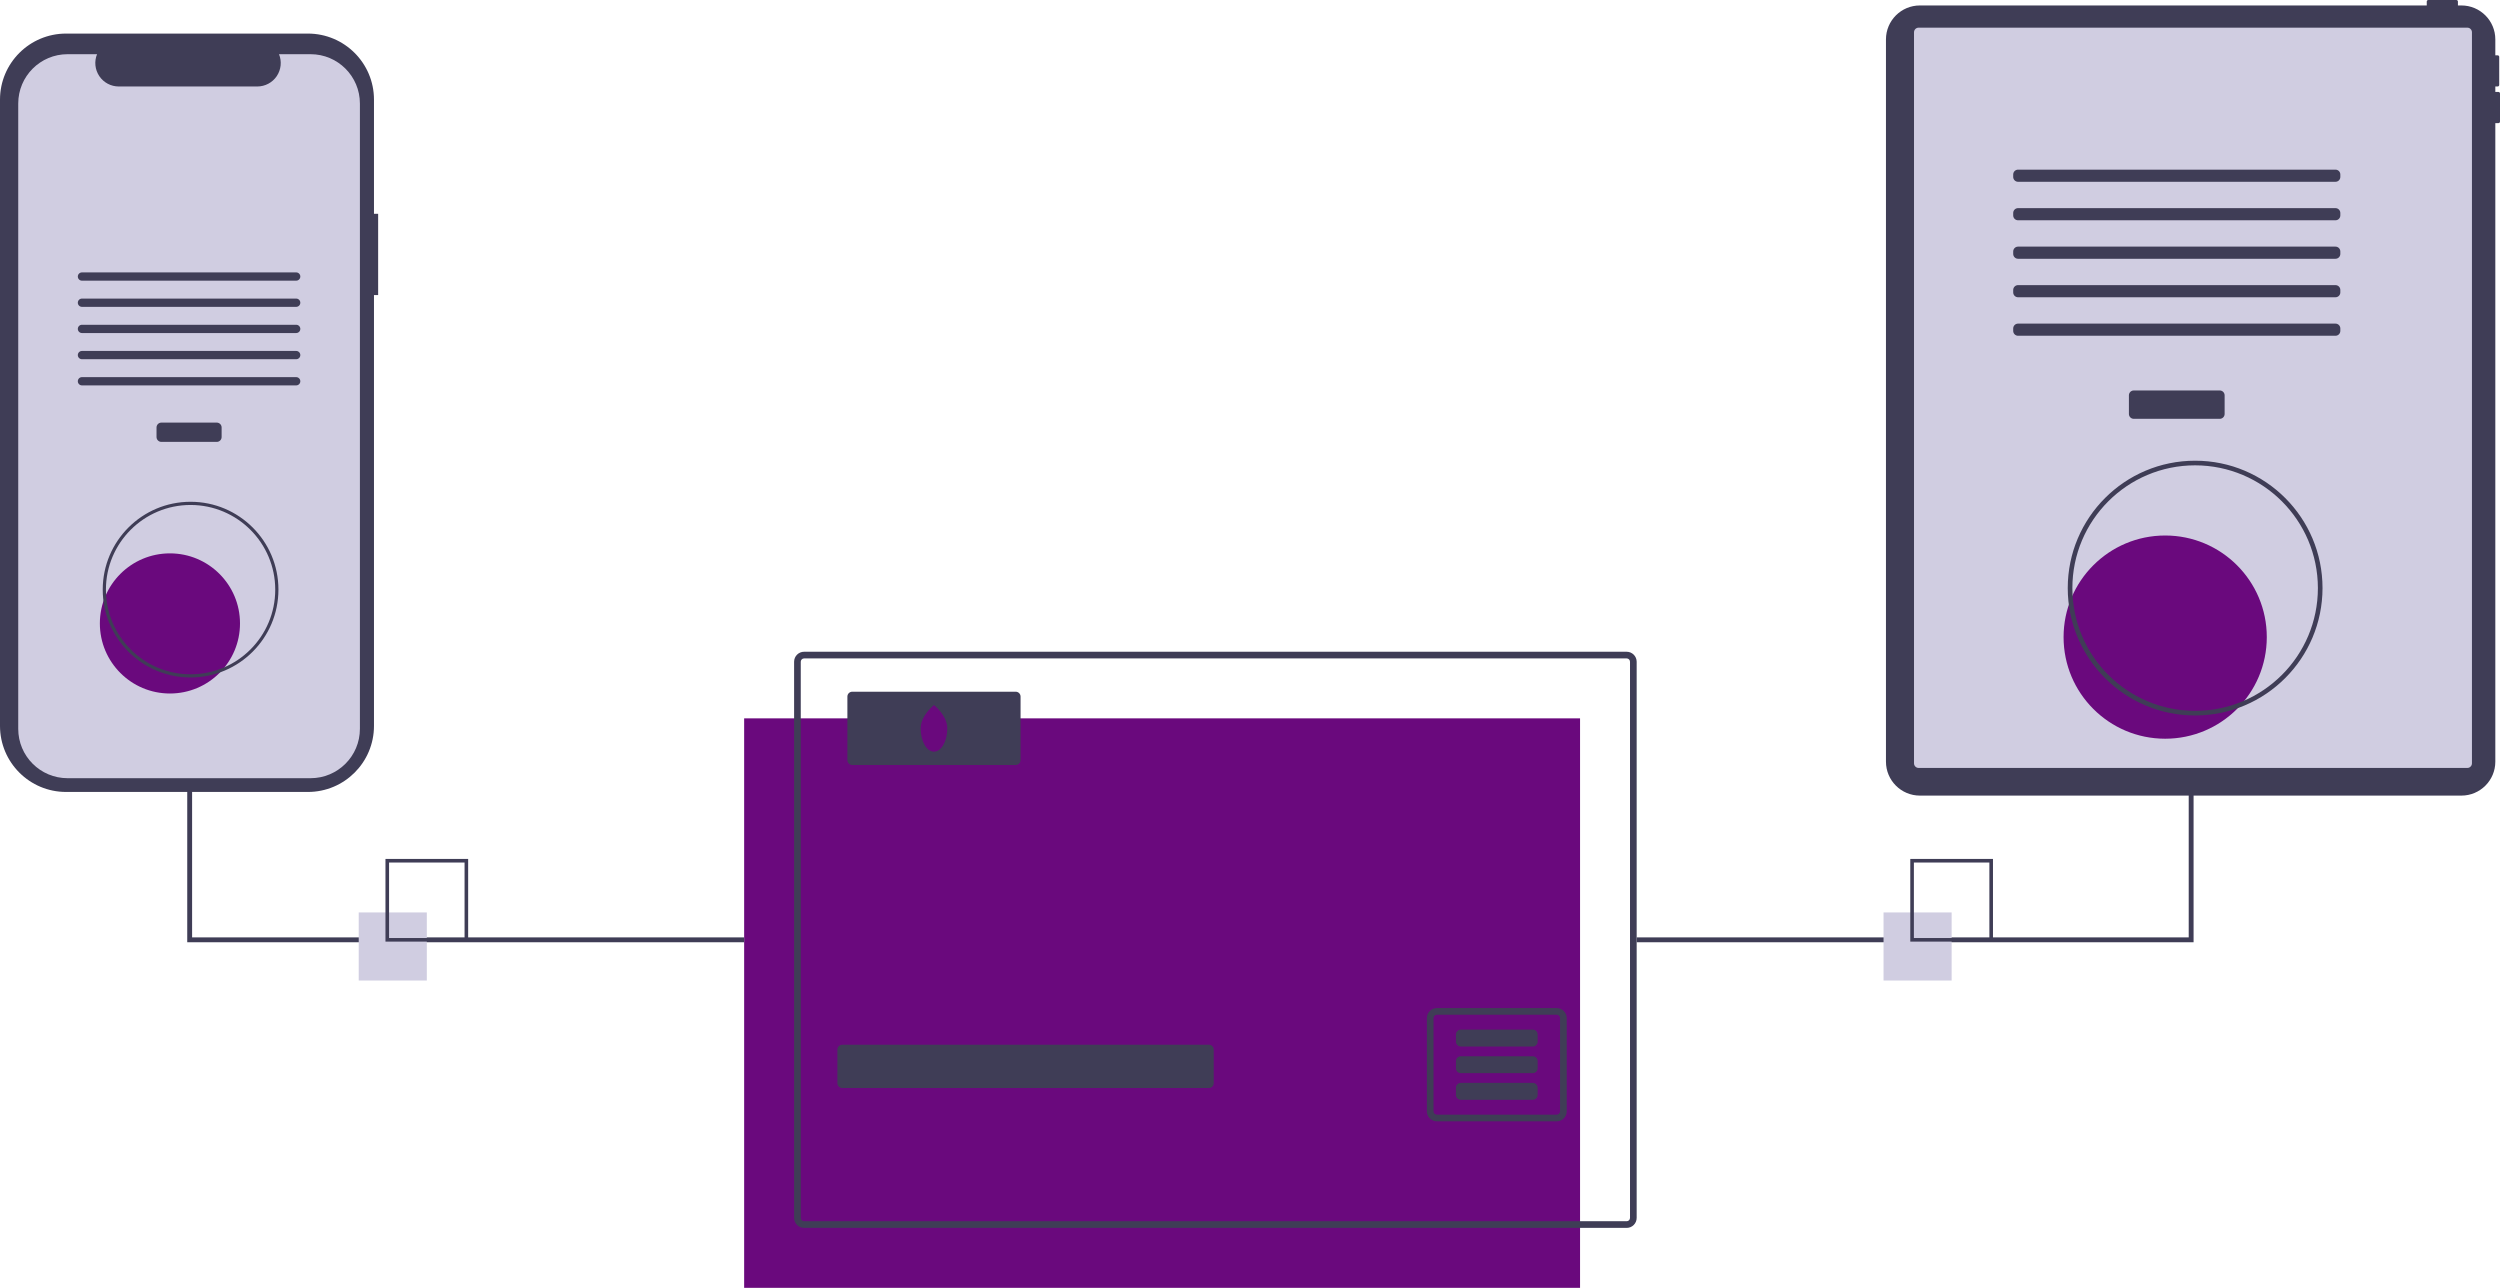
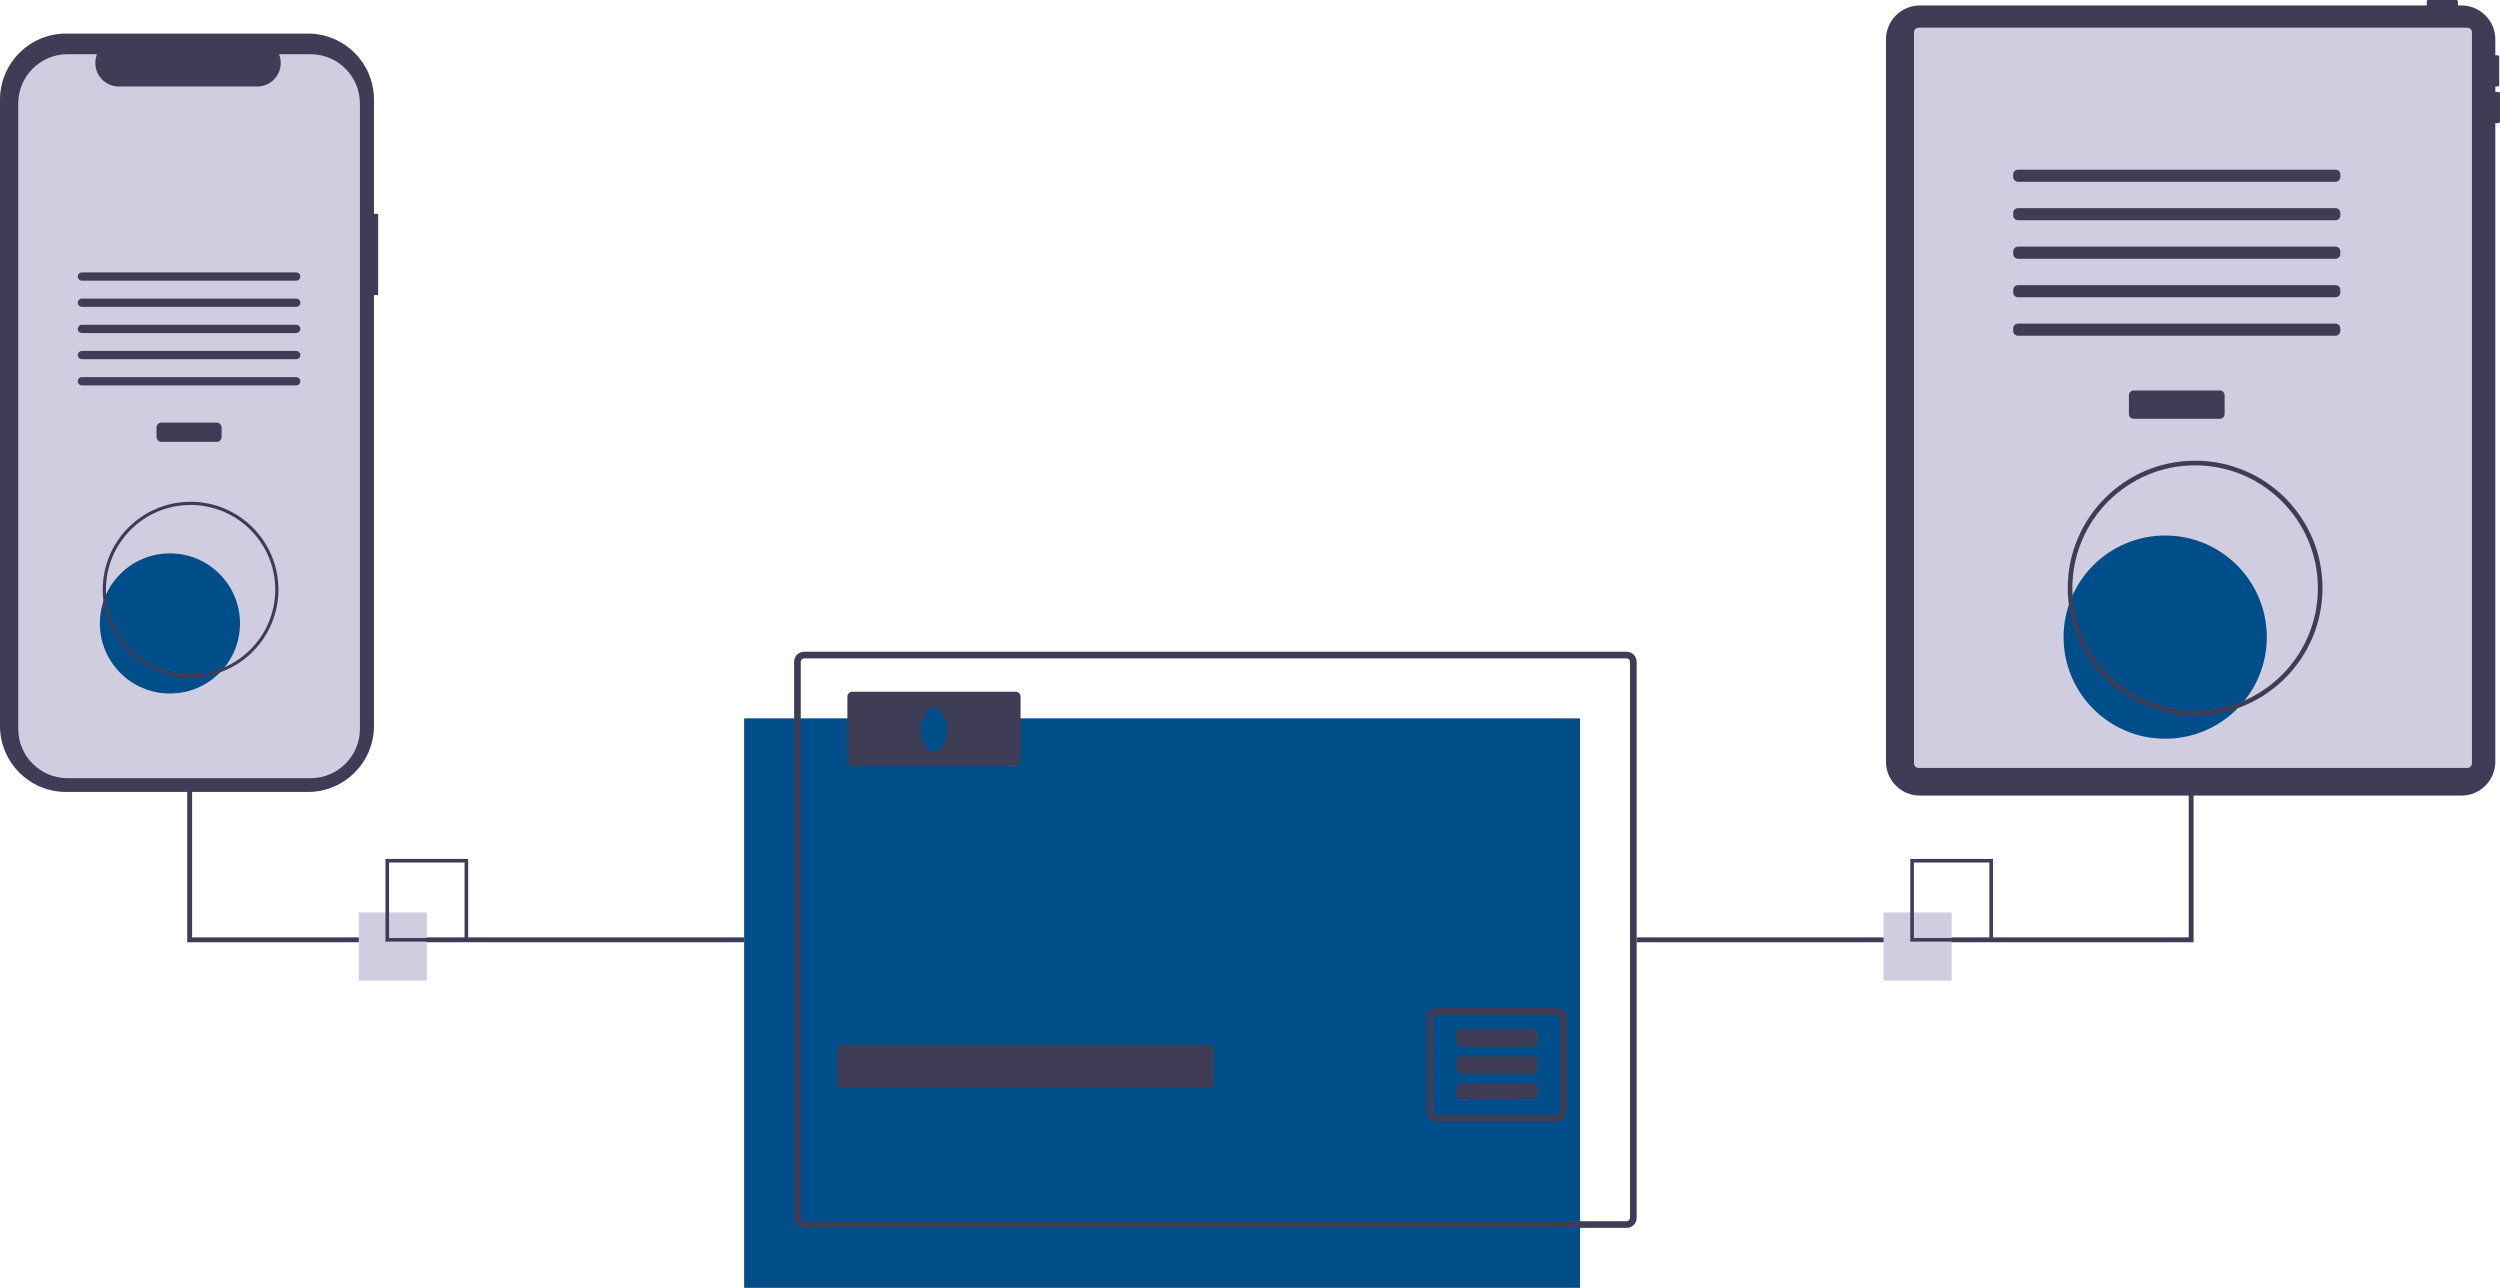
<svg xmlns="http://www.w3.org/2000/svg" id="bbc47c66-d48b-4d11-bc2f-9f2748fa4450" data-name="Layer 1" width="1027.992" height="529.556" viewBox="0 0 1027.992 529.556">
-   <rect x="305.992" y="295.386" width="343.72" height="234.17" fill="#6a097d" />
+   <rect x="305.992" y="295.386" width="343.72" height="234.17" fill="#004e89" />
  <path d="M754.886,453.218h-338.24a4.116,4.116,0,0,0-4.11,4.11v228.69a4.11,4.11,0,0,0,4.11,4.11h338.24a4.11,4.11,0,0,0,4.11-4.11v-228.69A4.116,4.116,0,0,0,754.886,453.218Zm1.37,232.8a1.366,1.366,0,0,1-1.37,1.37h-338.24a1.366,1.366,0,0,1-1.37-1.37v-228.69a1.372,1.372,0,0,1,1.37-1.37h338.24a1.372,1.372,0,0,1,1.37,1.37Z" transform="translate(-86.00397 -185.2222)" fill="#3f3d56" />
  <rect x="344.335" y="429.587" width="154.743" height="17.802" rx="2" fill="#3f3d56" />
  <path d="M726.126,599.748h-49.29a4.11,4.11,0,0,0-4.11,4.11v38.34a4.11,4.11,0,0,0,4.11,4.11h49.29a4.11,4.11,0,0,0,4.11-4.11v-38.34A4.11,4.11,0,0,0,726.126,599.748Zm1.37,42.45a1.372,1.372,0,0,1-1.37,1.37h-49.29a1.372,1.372,0,0,1-1.37-1.37v-38.34a1.366,1.366,0,0,1,1.37-1.37h49.29a1.366,1.366,0,0,1,1.37,1.37Z" transform="translate(-86.00397 -185.2222)" fill="#3f3d56" />
  <rect x="598.676" y="423.372" width="33.603" height="6.952" rx="2" fill="#3f3d56" />
  <rect x="598.676" y="434.328" width="33.603" height="6.952" rx="2" fill="#3f3d56" />
  <rect x="598.676" y="445.283" width="33.603" height="6.952" rx="2" fill="#3f3d56" />
  <rect x="348.444" y="284.431" width="71.209" height="30.127" rx="2" fill="#3f3d56" />
-   <path d="M475.53,484.716c0,5.294-2.452,9.586-5.478,9.586s-5.478-4.292-5.478-9.586,5.478-9.586,5.478-9.586S475.53,479.422,475.53,484.716Z" transform="translate(-86.00397 -185.2222)" fill="#6a097d" />
+   <path d="M475.53,484.716c0,5.294-2.452,9.586-5.478,9.586s-5.478-4.292-5.478-9.586,5.478-9.586,5.478-9.586S475.53,479.422,475.53,484.716Z" transform="translate(-86.00397 -185.2222)" fill="#004e89" />
  <polygon points="901.992 161.837 899.992 161.837 899.992 385.451 672.992 385.451 672.992 387.451 901.992 387.451 901.992 161.837" fill="#3f3d56" />
  <polygon points="305.992 387.451 76.992 387.451 76.992 161.837 78.992 161.837 78.992 385.451 305.992 385.451 305.992 387.451" fill="#3f3d56" />
  <path d="M1113.355,223.032h-1.282v-2.243h.961a.641.641,0,0,0,.641-.641V208.613a.641.641,0,0,0-.641-.641h-.961v-6.551a13.956,13.956,0,0,0-13.956-13.956h-1.424v-1.602a.641.641,0,0,0-.641-.641h-11.535a.641.641,0,0,0-.641.641v1.602H875.461a13.956,13.956,0,0,0-13.956,13.956v296.994a13.956,13.956,0,0,0,13.956,13.956h222.657a13.956,13.956,0,0,0,13.956-13.956V235.849h1.282a.641.641,0,0,0,.641-.641V223.673A.641.641,0,0,0,1113.355,223.032Z" transform="translate(-86.00397 -185.2222)" fill="#3f3d56" />
  <rect x="787.035" y="11.372" width="229.423" height="304.406" rx="1.905" fill="#d0cde1" />
  <rect x="875.401" y="160.558" width="39.357" height="11.663" rx="2" fill="#3f3d56" />
  <rect x="827.821" y="69.754" width="134.517" height="4.998" rx="2" fill="#3f3d56" />
  <rect x="827.821" y="85.582" width="134.517" height="4.998" rx="2" fill="#3f3d56" />
  <rect x="827.821" y="101.41" width="134.517" height="4.998" rx="2" fill="#3f3d56" />
  <rect x="827.821" y="117.239" width="134.517" height="4.998" rx="2" fill="#3f3d56" />
  <rect x="827.821" y="133.067" width="134.517" height="4.998" rx="2" fill="#3f3d56" />
-   <circle cx="890.317" cy="261.978" r="41.78" fill="#6a097d" />
+   <circle cx="890.317" cy="261.978" r="41.78" fill="#004e89" />
  <path d="M988.636,479.426a52.382,52.382,0,1,1,52.382-52.382A52.441,52.441,0,0,1,988.636,479.426Zm0-102.859a50.477,50.477,0,1,0,50.477,50.477A50.534,50.534,0,0,0,988.636,376.567Z" transform="translate(-86.00397 -185.2222)" fill="#3f3d56" />
  <path d="M241.496,273.134h-1.713V226.196a27.167,27.167,0,0,0-27.167-27.167H113.171A27.167,27.167,0,0,0,86.004,226.196V483.703a27.167,27.167,0,0,0,27.167,27.167h99.445A27.167,27.167,0,0,0,239.783,483.703V306.545H241.496Z" transform="translate(-86.00397 -185.2222)" fill="#3f3d56" />
  <path d="M233.997,227.792V484.924a20.288,20.288,0,0,1-20.285,20.292H113.787a20.288,20.288,0,0,1-20.285-20.292V227.792a20.287,20.287,0,0,1,20.285-20.285h12.123a9.638,9.638,0,0,0,8.925,13.276h56.972a9.637,9.637,0,0,0,8.925-13.276h12.98A20.287,20.287,0,0,1,233.997,227.792Z" transform="translate(-86.00397 -185.2222)" fill="#d0cde1" />
  <rect x="64.362" y="173.773" width="26.768" height="7.933" rx="2" fill="#3f3d56" />
  <rect x="32" y="112.012" width="91.492" height="3.4" rx="1.7" fill="#3f3d56" />
  <rect x="32" y="122.778" width="91.492" height="3.4" rx="1.7" fill="#3f3d56" />
  <rect x="32" y="133.544" width="91.492" height="3.4" rx="1.7" fill="#3f3d56" />
  <rect x="32" y="144.309" width="91.492" height="3.4" rx="1.7" fill="#3f3d56" />
  <rect x="32" y="155.075" width="91.492" height="3.4" rx="1.7" fill="#3f3d56" />
-   <circle cx="69.875" cy="256.355" r="28.813" fill="#6a097d" />
+   <circle cx="69.875" cy="256.355" r="28.813" fill="#004e89" />
  <path d="M164.371,463.801A36.125,36.125,0,1,1,200.496,427.677,36.165,36.165,0,0,1,164.371,463.801Zm0-70.936a34.811,34.811,0,1,0,34.811,34.811A34.85,34.85,0,0,0,164.371,392.866Z" transform="translate(-86.00397 -185.2222)" fill="#3f3d56" />
  <rect x="147.505" y="375.19" width="28" height="28" fill="#d0cde1" />
  <path d="M278.509,572.412h-34v-34h34Zm-32.522-1.478h31.043V539.89H245.987Z" transform="translate(-86.00397 -185.2222)" fill="#3f3d56" />
  <rect x="774.505" y="375.19" width="28" height="28" fill="#d0cde1" />
  <path d="M905.509,572.412h-34v-34h34Zm-32.522-1.478h31.043V539.89H872.987Z" transform="translate(-86.00397 -185.2222)" fill="#3f3d56" />
</svg>
